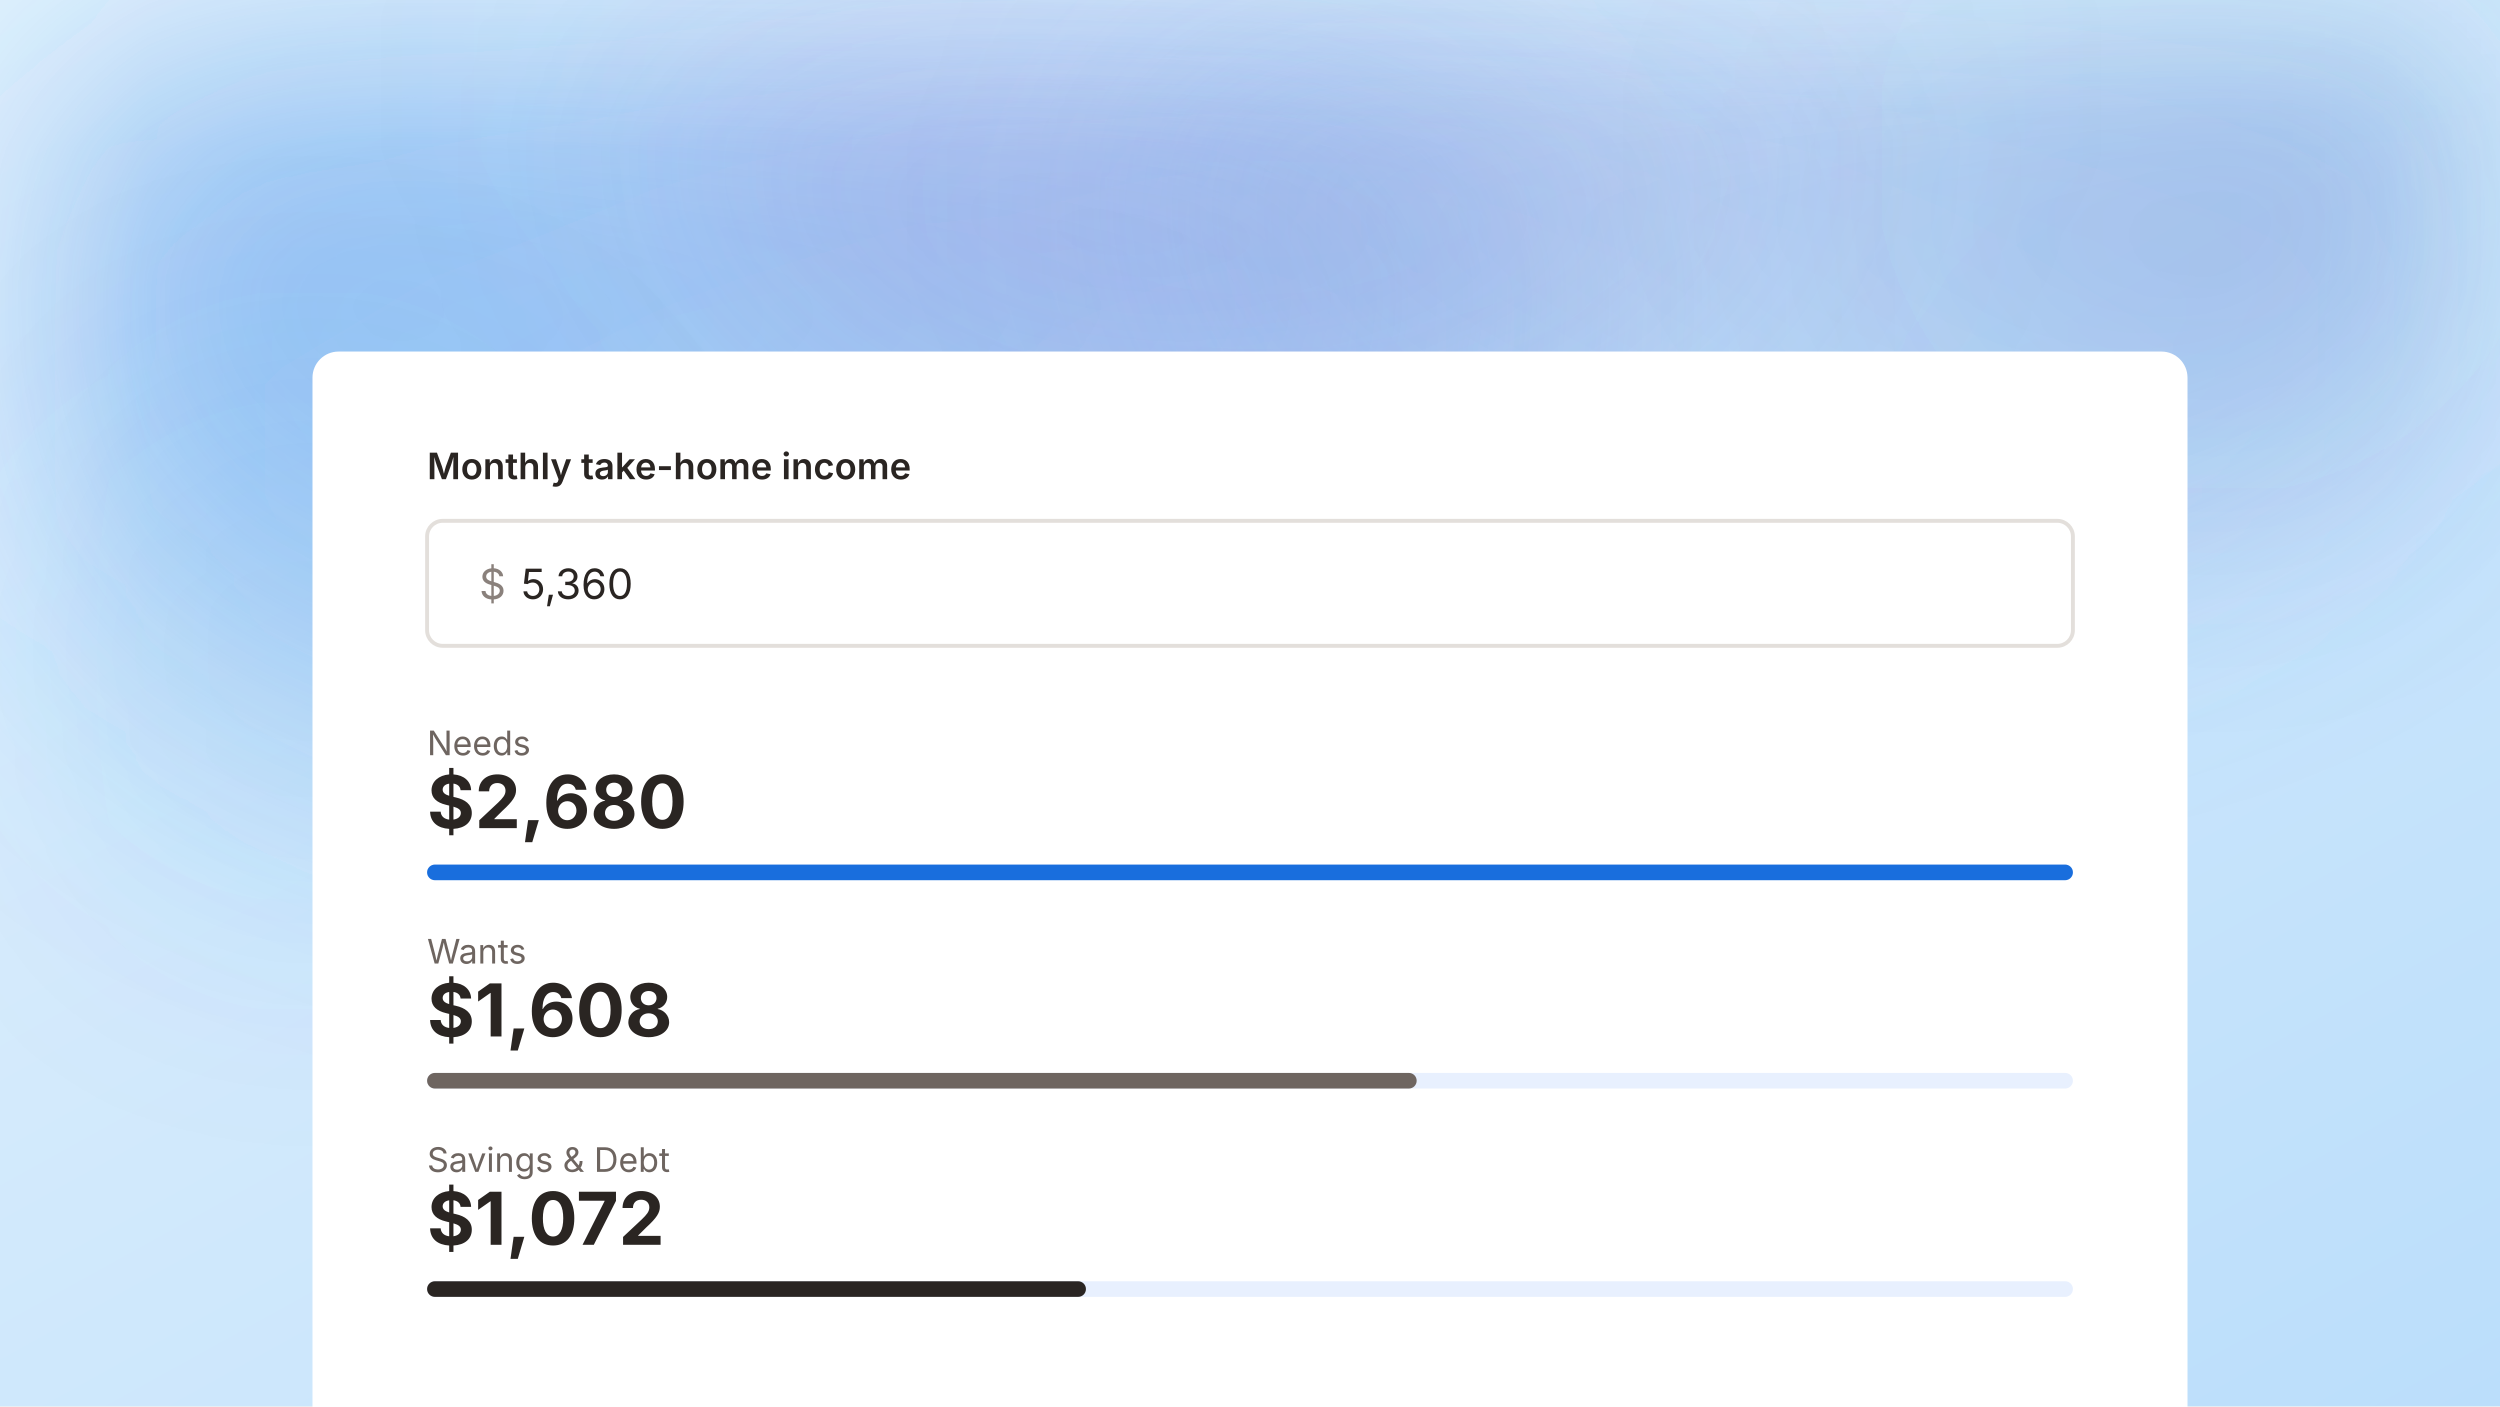
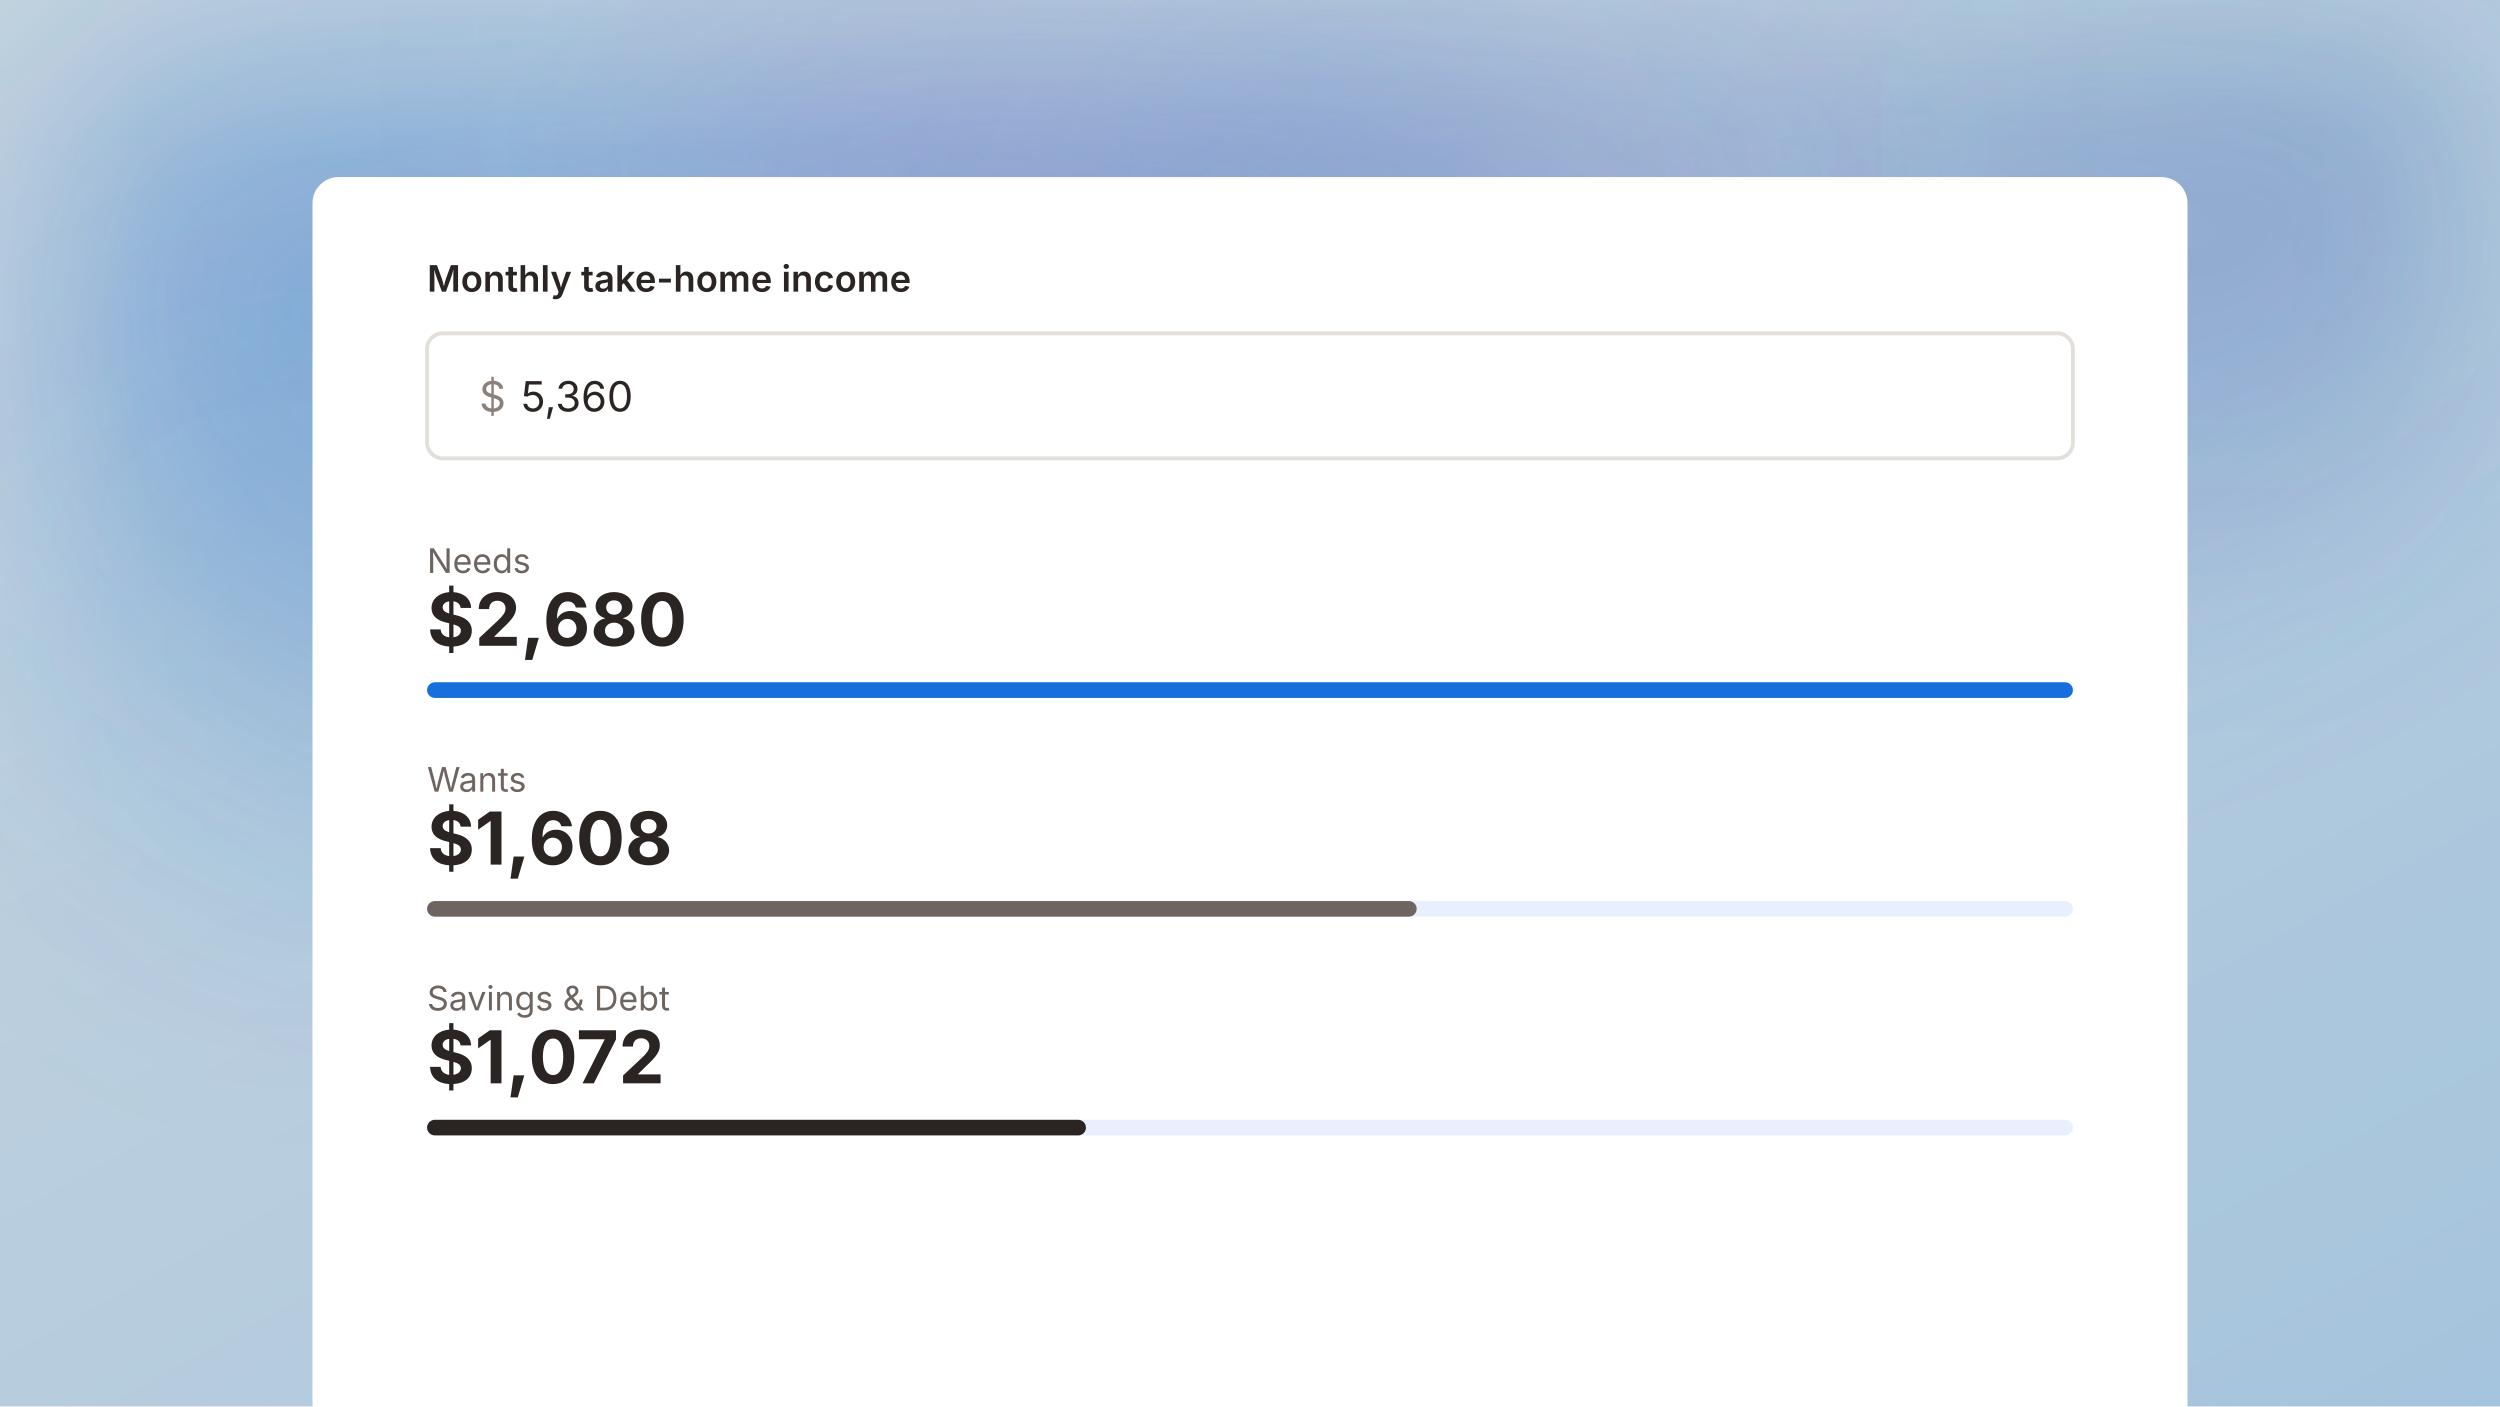
<svg xmlns="http://www.w3.org/2000/svg" width="960" height="540" viewBox="0 0 960 540">
  <defs>
    <linearGradient id="bg" x1="0%" y1="0%" x2="100%" y2="100%">
      <stop offset="0%" stop-color="#E3F2FD" />
      <stop offset="100%" stop-color="#BBDEFB" />
    </linearGradient>
    <linearGradient id="blob1" x1="0%" y1="0%" x2="100%" y2="100%">
      <stop offset="0%" stop-color="#196EDD" stop-opacity="0.5" />
      <stop offset="100%" stop-color="#64B5F6" stop-opacity="0.25" />
    </linearGradient>
    <linearGradient id="blob2" x1="100%" y1="0%" x2="0%" y2="100%">
      <stop offset="0%" stop-color="#1259B8" stop-opacity="0.35" />
      <stop offset="100%" stop-color="#90CAF9" stop-opacity="0.15" />
    </linearGradient>
    <linearGradient id="blob3" x1="0%" y1="100%" x2="100%" y2="0%">
      <stop offset="0%" stop-color="#7E57C2" stop-opacity="0.3" />
      <stop offset="100%" stop-color="#CE93D8" stop-opacity="0.1" />
    </linearGradient>
    <filter id="blur1" x="-50%" y="-50%" width="200%" height="200%">
      <feGaussianBlur stdDeviation="60" />
    </filter>
    <filter id="blur2" x="-50%" y="-50%" width="200%" height="200%">
      <feGaussianBlur stdDeviation="45" />
    </filter>
    <filter id="blur3" x="-50%" y="-50%" width="200%" height="200%">
      <feGaussianBlur stdDeviation="55" />
    </filter>
+     <filter id="grain">
+       <feTurbulence type="fractalNoise" baseFrequency="0.65" numOctaves="3" stitchTiles="stitch" />
+       <feColorMatrix type="saturate" values="0" />
+       <feBlend in="SourceGraphic" mode="multiply" />
+     </filter>
  </defs>
  <rect width="960" height="540" fill="url(#bg)" />
  <ellipse cx="300" cy="120" rx="300" ry="180" fill="url(#blob1)" filter="url(#blur1)" />
  <ellipse cx="700" cy="80" rx="260" ry="160" fill="url(#blob2)" filter="url(#blur2)" />
  <ellipse cx="480" cy="30" rx="220" ry="140" fill="url(#blob3)" filter="url(#blur3)" />
  <circle cx="120" cy="250" r="120" fill="#196EDD" fill-opacity="0.06" filter="url(#blur2)" />
  <circle cx="850" cy="60" r="130" fill="#7E57C2" fill-opacity="0.08" filter="url(#blur3)" />
-   <rect x="120" y="135" width="720" height="420" rx="10" fill="white" />
-   <text x="164" y="184" font-family="system-ui, -apple-system, sans-serif" font-size="14" font-weight="600" fill="#2A2522">Monthly take-home income</text>
-   <rect x="164" y="200" width="632" height="48" rx="6" fill="none" stroke="#E3DFDB" stroke-width="1.5" />
-   <text x="184" y="230" font-family="system-ui, -apple-system, sans-serif" font-size="16" fill="#8A817C">$</text>
-   <text x="200" y="230" font-family="system-ui, -apple-system, sans-serif" font-size="16" fill="#2A2522">5,360</text>
-   <text x="164" y="290" font-family="system-ui, -apple-system, sans-serif" font-size="13" fill="#6E6560">Needs</text>
-   <text x="164" y="318" font-family="system-ui, -apple-system, sans-serif" font-size="28" font-weight="700" fill="#2A2522">$2,680</text>
-   <rect x="164" y="332" width="632" height="6" rx="3" fill="#E8F0FE" />
-   <rect x="164" y="332" width="632" height="6" rx="3" fill="#196EDD" />
-   <text x="164" y="370" font-family="system-ui, -apple-system, sans-serif" font-size="13" fill="#6E6560">Wants</text>
-   <text x="164" y="398" font-family="system-ui, -apple-system, sans-serif" font-size="28" font-weight="700" fill="#2A2522">$1,608</text>
-   <rect x="164" y="412" width="632" height="6" rx="3" fill="#E8F0FE" />
-   <rect x="164" y="412" width="380" height="6" rx="3" fill="#6E6560" />
-   <text x="164" y="450" font-family="system-ui, -apple-system, sans-serif" font-size="13" fill="#6E6560">Savings &amp; Debt</text>
-   <text x="164" y="478" font-family="system-ui, -apple-system, sans-serif" font-size="28" font-weight="700" fill="#2A2522">$1,072</text>
-   <rect x="164" y="492" width="632" height="6" rx="3" fill="#E8F0FE" />
-   <rect x="164" y="492" width="253" height="6" rx="3" fill="#2A2522" />
+   <rect width="960" height="540" filter="url(#grain)" opacity="0.12" />
+   <rect x="120" y="68" width="720" height="490" rx="10" fill="white" />
+   <text x="164" y="112" font-family="system-ui, -apple-system, sans-serif" font-size="14" font-weight="600" fill="#2A2522">Monthly take-home income</text>
+   <rect x="164" y="128" width="632" height="48" rx="6" fill="none" stroke="#E3DFDB" stroke-width="1.5" />
+   <text x="184" y="158" font-family="system-ui, -apple-system, sans-serif" font-size="16" fill="#8A817C">$</text>
+   <text x="200" y="158" font-family="system-ui, -apple-system, sans-serif" font-size="16" fill="#2A2522">5,360</text>
+   <text x="164" y="220" font-family="system-ui, -apple-system, sans-serif" font-size="13" fill="#6E6560">Needs</text>
+   <text x="164" y="248" font-family="system-ui, -apple-system, sans-serif" font-size="28" font-weight="700" fill="#2A2522">$2,680</text>
+   <rect x="164" y="262" width="632" height="6" rx="3" fill="#E8F0FE" />
+   <rect x="164" y="262" width="632" height="6" rx="3" fill="#196EDD" />
+   <text x="164" y="304" font-family="system-ui, -apple-system, sans-serif" font-size="13" fill="#6E6560">Wants</text>
+   <text x="164" y="332" font-family="system-ui, -apple-system, sans-serif" font-size="28" font-weight="700" fill="#2A2522">$1,608</text>
+   <rect x="164" y="346" width="632" height="6" rx="3" fill="#E8F0FE" />
+   <rect x="164" y="346" width="380" height="6" rx="3" fill="#6E6560" />
+   <text x="164" y="388" font-family="system-ui, -apple-system, sans-serif" font-size="13" fill="#6E6560">Savings &amp; Debt</text>
+   <text x="164" y="416" font-family="system-ui, -apple-system, sans-serif" font-size="28" font-weight="700" fill="#2A2522">$1,072</text>
+   <rect x="164" y="430" width="632" height="6" rx="3" fill="#E8F0FE" />
+   <rect x="164" y="430" width="253" height="6" rx="3" fill="#2A2522" />
</svg>
